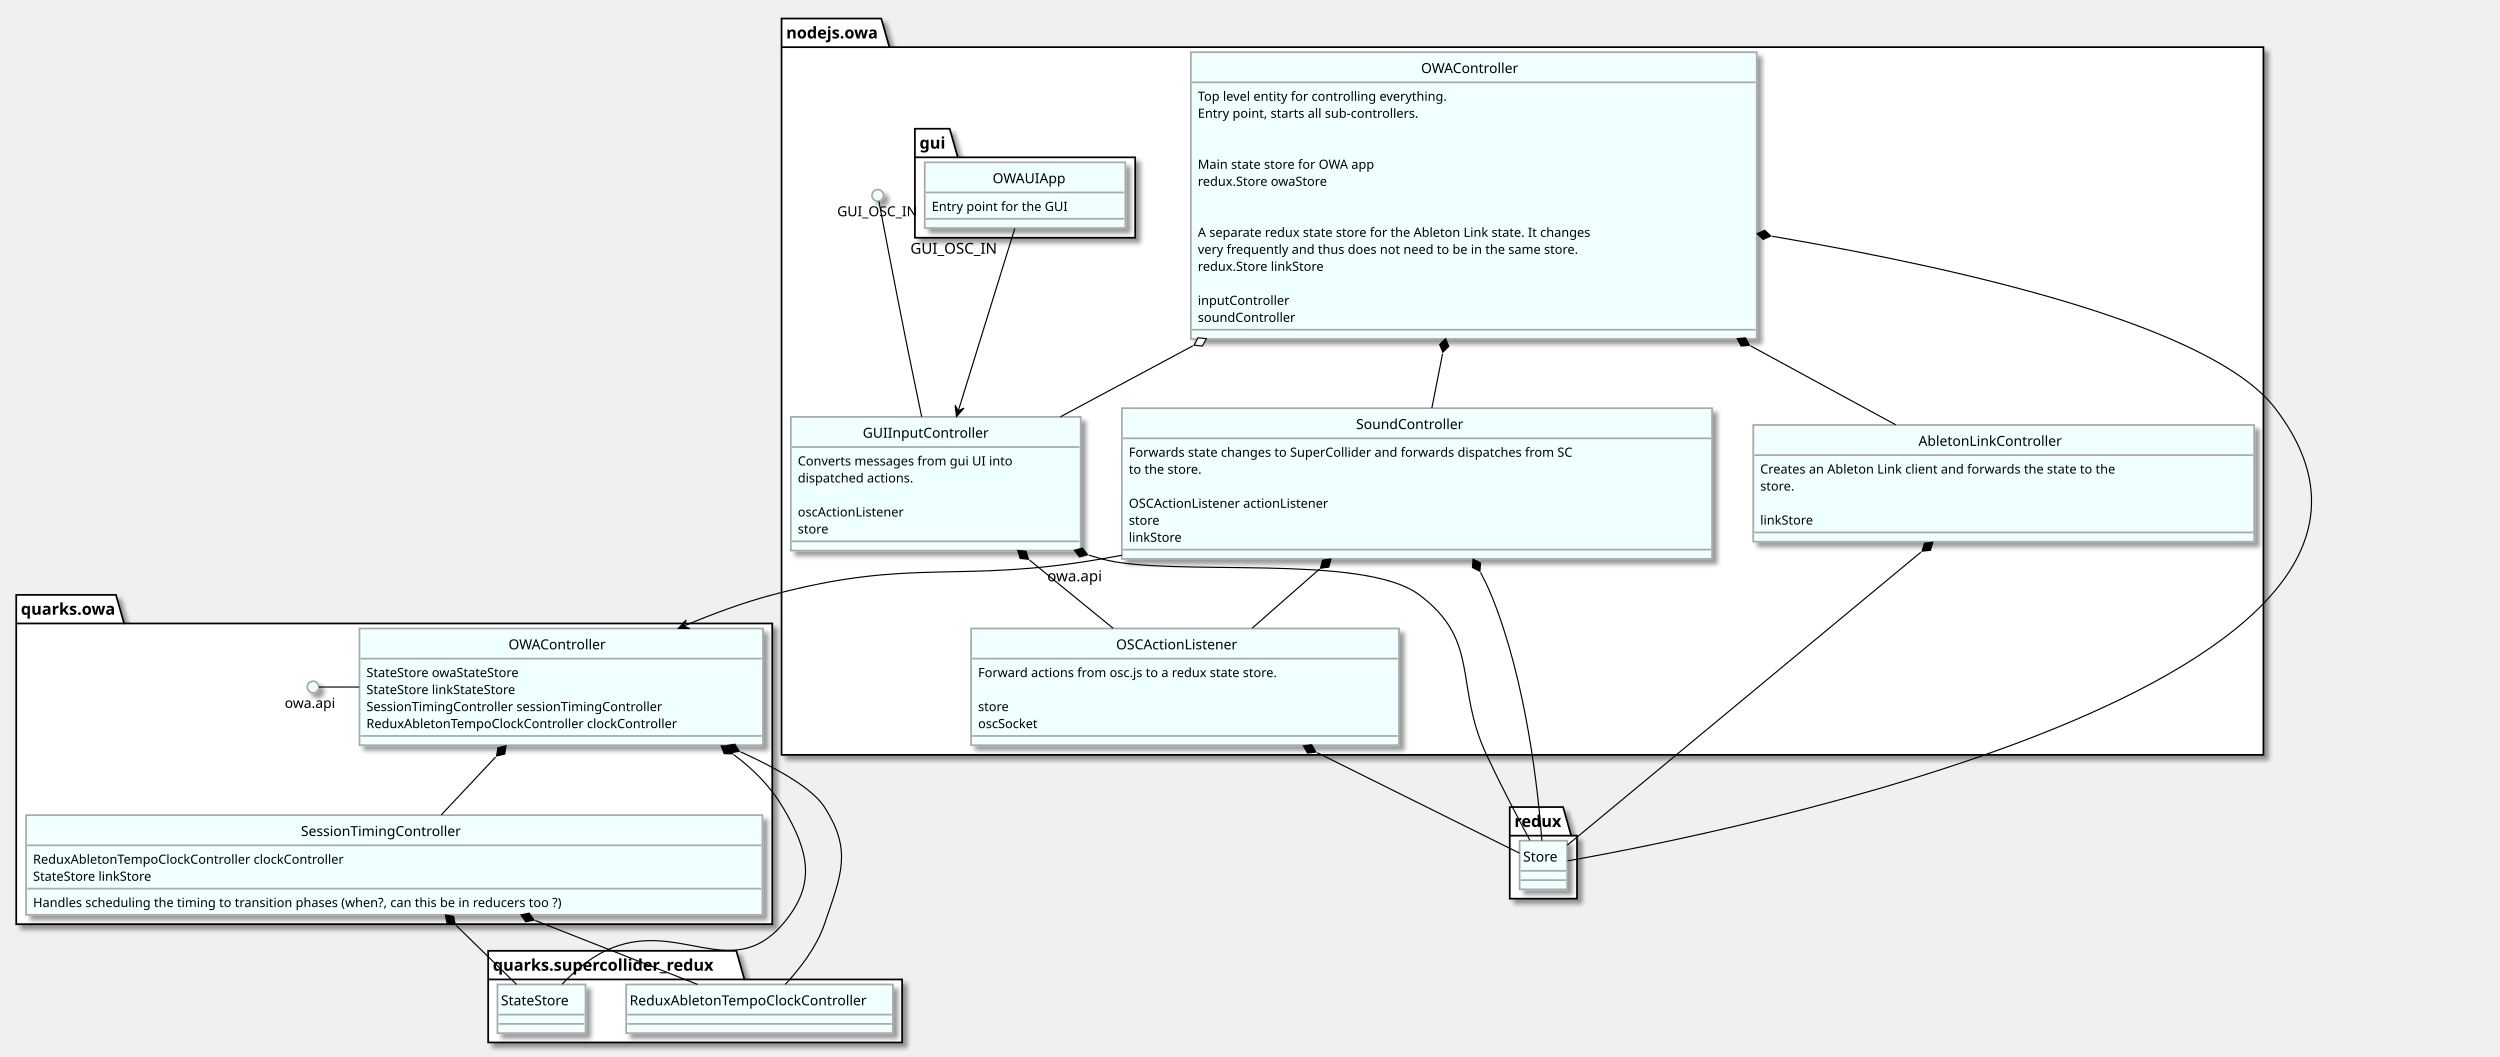
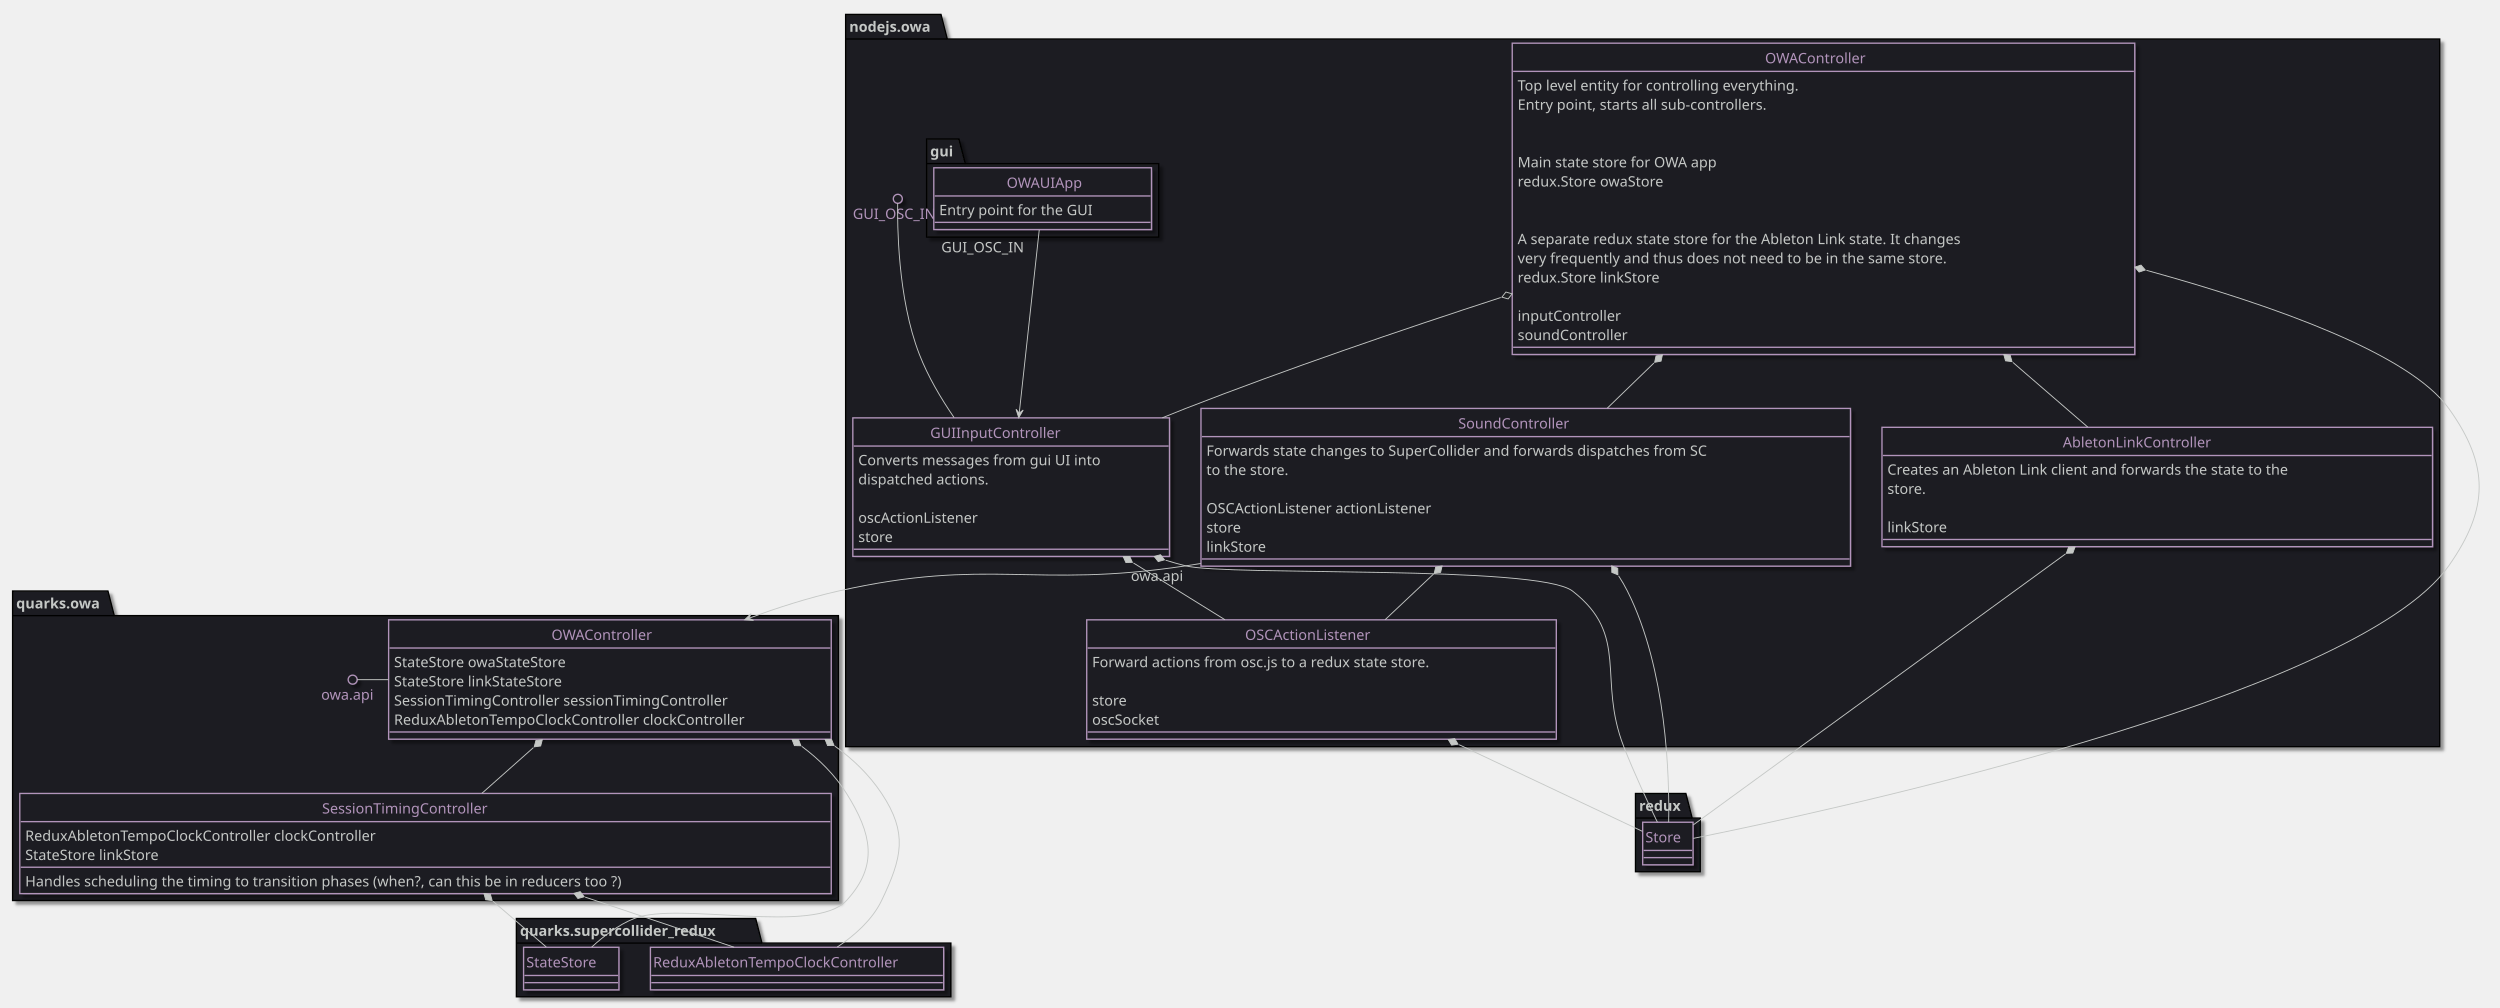
- <svg xmlns="http://www.w3.org/2000/svg" contentScriptType="application/ecmascript" contentStyleType="text/css" height="911px" preserveAspectRatio="none" style="width:2156px;height:911px;" version="1.1" viewBox="0 0 2156 911" width="2156px" zoomAndPan="magnify">
+ <svg xmlns="http://www.w3.org/2000/svg" contentScriptType="application/ecmascript" contentStyleType="text/css" height="1120px" preserveAspectRatio="none" style="width:2779px;height:1120px;background:#1D1F21;" version="1.1" viewBox="0 0 2779 1120" width="2779px" zoomAndPan="magnify">
  <defs>
-     <filter height="300%" id="f1xmfh0h7a6zip" width="300%" x="-1" y="-1">
+     <filter height="300%" id="flk34tvfxe6yy" width="300%" x="-1" y="-1">
      <feGaussianBlur result="blurOut" stdDeviation="2.0" />
      <feColorMatrix in="blurOut" result="blurOut2" type="matrix" values="0 0 0 0 0 0 0 0 0 0 0 0 0 0 0 0 0 0 .4 0" />
      <feOffset dx="4.0" dy="4.0" in="blurOut2" result="blurOut3" />
      <feBlend in="SourceGraphic" in2="blurOut3" mode="normal" />
    </filter>
  </defs>
  <g>
-     <polygon fill="#FFFFFF" filter="url(#f1xmfh0h7a6zip)" points="674,16,760,16,767,40.669,1952,40.669,1952,651,674,651,674,16" style="stroke: #000000; stroke-width: 1.5;" />
-     <line style="stroke: #000000; stroke-width: 1.5;" x1="674" x2="767" y1="40.669" y2="40.669" />
-     <text fill="#000000" font-family="Monaco" font-size="14" font-weight="bold" lengthAdjust="spacingAndGlyphs" textLength="80" x="678" y="33.169">nodejs.owa</text>
-     <polygon fill="#FFFFFF" filter="url(#f1xmfh0h7a6zip)" points="789,111,819,111,826,135.669,979,135.669,979,205,789,205,789,111" style="stroke: #000000; stroke-width: 1.5;" />
-     <line style="stroke: #000000; stroke-width: 1.5;" x1="789" x2="826" y1="135.669" y2="135.669" />
-     <text fill="#000000" font-family="Monaco" font-size="14" font-weight="bold" lengthAdjust="spacingAndGlyphs" textLength="24" x="793" y="128.169">gui</text>
-     <polygon fill="#FFFFFF" filter="url(#f1xmfh0h7a6zip)" points="1302,696,1348,696,1355,720.669,1360,720.669,1360,775,1302,775,1302,696" style="stroke: #000000; stroke-width: 1.5;" />
-     <line style="stroke: #000000; stroke-width: 1.5;" x1="1302" x2="1355" y1="720.669" y2="720.669" />
-     <text fill="#000000" font-family="Monaco" font-size="14" font-weight="bold" lengthAdjust="spacingAndGlyphs" textLength="40" x="1306" y="713.169">redux</text>
-     <polygon fill="#FFFFFF" filter="url(#f1xmfh0h7a6zip)" points="14,513,100,513,107,537.669,666,537.669,666,797,14,797,14,513" style="stroke: #000000; stroke-width: 1.5;" />
-     <line style="stroke: #000000; stroke-width: 1.5;" x1="14" x2="107" y1="537.669" y2="537.669" />
-     <text fill="#000000" font-family="Monaco" font-size="14" font-weight="bold" lengthAdjust="spacingAndGlyphs" textLength="80" x="18" y="530.169">quarks.owa</text>
-     <polygon fill="#FFFFFF" filter="url(#f1xmfh0h7a6zip)" points="421,820,635,820,642,844.669,778,844.669,778,899,421,899,421,820" style="stroke: #000000; stroke-width: 1.5;" />
-     <line style="stroke: #000000; stroke-width: 1.5;" x1="421" x2="642" y1="844.669" y2="844.669" />
-     <text fill="#000000" font-family="Monaco" font-size="14" font-weight="bold" lengthAdjust="spacingAndGlyphs" textLength="208" x="425" y="837.169">quarks.supercollider_redux</text>
-     <rect fill="#F0FFFF" filter="url(#f1xmfh0h7a6zip)" height="247.36" id="nodejs.owa.OWAController" style="stroke: #A9A9A9; stroke-width: 1.5;" width="488" x="1027" y="45" />
-     <text fill="#000000" font-family="Monaco" font-size="12" lengthAdjust="spacingAndGlyphs" textLength="91" x="1225.5" y="63.002">OWAController</text>
-     <line style="stroke: #A9A9A9; stroke-width: 1.5;" x1="1028" x2="1514" y1="71.002" y2="71.002" />
-     <text fill="#000000" font-family="Monaco" font-size="11" lengthAdjust="spacingAndGlyphs" textLength="308" x="1033" y="86.92">Top level entity for controlling everything.</text>
-     <text fill="#000000" font-family="Monaco" font-size="11" lengthAdjust="spacingAndGlyphs" textLength="280" x="1033" y="101.589">Entry point, starts all sub-controllers.</text>
-     <text fill="#000000" font-family="Monaco" font-size="11" lengthAdjust="spacingAndGlyphs" textLength="0" x="1040" y="116.257" />
-     <text fill="#000000" font-family="Monaco" font-size="11" lengthAdjust="spacingAndGlyphs" textLength="0" x="1040" y="130.926" />
-     <text fill="#000000" font-family="Monaco" font-size="11" lengthAdjust="spacingAndGlyphs" textLength="196" x="1033" y="145.594">Main state store for OWA app</text>
-     <text fill="#000000" font-family="Monaco" font-size="11" lengthAdjust="spacingAndGlyphs" textLength="140" x="1033" y="160.263">redux.Store owaStore</text>
-     <text fill="#000000" font-family="Monaco" font-size="11" lengthAdjust="spacingAndGlyphs" textLength="0" x="1040" y="174.931" />
-     <text fill="#000000" font-family="Monaco" font-size="11" lengthAdjust="spacingAndGlyphs" textLength="0" x="1040" y="189.6" />
-     <text fill="#000000" font-family="Monaco" font-size="11" lengthAdjust="spacingAndGlyphs" textLength="476" x="1033" y="204.268">A separate redux state store for the Ableton Link state.  It changes</text>
-     <text fill="#000000" font-family="Monaco" font-size="11" lengthAdjust="spacingAndGlyphs" textLength="441" x="1033" y="218.936">very frequently and thus does not need to be in the same store.</text>
-     <text fill="#000000" font-family="Monaco" font-size="11" lengthAdjust="spacingAndGlyphs" textLength="147" x="1033" y="233.605">redux.Store linkStore</text>
-     <text fill="#000000" font-family="Monaco" font-size="11" lengthAdjust="spacingAndGlyphs" textLength="0" x="1040" y="248.273" />
-     <text fill="#000000" font-family="Monaco" font-size="11" lengthAdjust="spacingAndGlyphs" textLength="105" x="1033" y="262.942">inputController</text>
-     <text fill="#000000" font-family="Monaco" font-size="11" lengthAdjust="spacingAndGlyphs" textLength="105" x="1033" y="277.61">soundController</text>
-     <line style="stroke: #A9A9A9; stroke-width: 1.5;" x1="1028" x2="1514" y1="284.36" y2="284.36" />
-     <rect fill="#F0FFFF" filter="url(#f1xmfh0h7a6zip)" height="115.344" id="nodejs.owa.GUIInputController" style="stroke: #A9A9A9; stroke-width: 1.5;" width="250" x="682" y="359.5" />
-     <text fill="#000000" font-family="Monaco" font-size="12" lengthAdjust="spacingAndGlyphs" textLength="126" x="744" y="377.502">GUIInputController</text>
-     <line style="stroke: #A9A9A9; stroke-width: 1.5;" x1="683" x2="931" y1="385.502" y2="385.502" />
-     <text fill="#000000" font-family="Monaco" font-size="11" lengthAdjust="spacingAndGlyphs" textLength="238" x="688" y="401.42">Converts messages from gui UI into</text>
-     <text fill="#000000" font-family="Monaco" font-size="11" lengthAdjust="spacingAndGlyphs" textLength="133" x="688" y="416.089">dispatched actions.</text>
-     <text fill="#000000" font-family="Monaco" font-size="11" lengthAdjust="spacingAndGlyphs" textLength="0" x="695" y="430.757" />
-     <text fill="#000000" font-family="Monaco" font-size="11" lengthAdjust="spacingAndGlyphs" textLength="119" x="688" y="445.426">oscActionListener</text>
-     <text fill="#000000" font-family="Monaco" font-size="11" lengthAdjust="spacingAndGlyphs" textLength="35" x="688" y="460.094">store</text>
-     <line style="stroke: #A9A9A9; stroke-width: 1.5;" x1="683" x2="931" y1="466.844" y2="466.844" />
-     <ellipse cx="757" cy="168.5" fill="#F0FFFF" filter="url(#f1xmfh0h7a6zip)" rx="5" ry="5" style="stroke: #A9A9A9; stroke-width: 1.5;" />
-     <text fill="#000000" font-family="Monaco" font-size="12" lengthAdjust="spacingAndGlyphs" textLength="70" x="722" y="186.502">GUI_OSC_IN</text>
-     <rect fill="#F0FFFF" filter="url(#f1xmfh0h7a6zip)" height="100.676" id="nodejs.owa.OSCActionListener" style="stroke: #A9A9A9; stroke-width: 1.5;" width="369" x="837.5" y="542" />
-     <text fill="#000000" font-family="Monaco" font-size="12" lengthAdjust="spacingAndGlyphs" textLength="119" x="962.5" y="560.002">OSCActionListener</text>
-     <line style="stroke: #A9A9A9; stroke-width: 1.5;" x1="838.5" x2="1205.5" y1="568.002" y2="568.002" />
-     <text fill="#000000" font-family="Monaco" font-size="11" lengthAdjust="spacingAndGlyphs" textLength="357" x="843.5" y="583.92">Forward actions from osc.js to a redux state store.</text>
-     <text fill="#000000" font-family="Monaco" font-size="11" lengthAdjust="spacingAndGlyphs" textLength="0" x="850.5" y="598.589" />
-     <text fill="#000000" font-family="Monaco" font-size="11" lengthAdjust="spacingAndGlyphs" textLength="35" x="843.5" y="613.257">store</text>
-     <text fill="#000000" font-family="Monaco" font-size="11" lengthAdjust="spacingAndGlyphs" textLength="63" x="843.5" y="627.926">oscSocket</text>
-     <line style="stroke: #A9A9A9; stroke-width: 1.5;" x1="838.5" x2="1205.5" y1="634.676" y2="634.676" />
-     <rect fill="#F0FFFF" filter="url(#f1xmfh0h7a6zip)" height="100.676" id="nodejs.owa.AbletonLinkController" style="stroke: #A9A9A9; stroke-width: 1.5;" width="432" x="1512" y="366.5" />
-     <text fill="#000000" font-family="Monaco" font-size="12" lengthAdjust="spacingAndGlyphs" textLength="147" x="1654.5" y="384.502">AbletonLinkController</text>
-     <line style="stroke: #A9A9A9; stroke-width: 1.5;" x1="1513" x2="1943" y1="392.502" y2="392.502" />
-     <text fill="#000000" font-family="Monaco" font-size="11" lengthAdjust="spacingAndGlyphs" textLength="420" x="1518" y="408.42">Creates an Ableton Link client and forwards the state to the</text>
-     <text fill="#000000" font-family="Monaco" font-size="11" lengthAdjust="spacingAndGlyphs" textLength="42" x="1518" y="423.089">store.</text>
-     <text fill="#000000" font-family="Monaco" font-size="11" lengthAdjust="spacingAndGlyphs" textLength="0" x="1525" y="437.757" />
-     <text fill="#000000" font-family="Monaco" font-size="11" lengthAdjust="spacingAndGlyphs" textLength="63" x="1518" y="452.426">linkStore</text>
-     <line style="stroke: #A9A9A9; stroke-width: 1.5;" x1="1513" x2="1943" y1="459.176" y2="459.176" />
-     <rect fill="#F0FFFF" filter="url(#f1xmfh0h7a6zip)" height="130.013" id="nodejs.owa.SoundController" style="stroke: #A9A9A9; stroke-width: 1.5;" width="509" x="967.5" y="352" />
-     <text fill="#000000" font-family="Monaco" font-size="12" lengthAdjust="spacingAndGlyphs" textLength="105" x="1169.5" y="370.002">SoundController</text>
-     <line style="stroke: #A9A9A9; stroke-width: 1.5;" x1="968.5" x2="1475.5" y1="378.002" y2="378.002" />
-     <text fill="#000000" font-family="Monaco" font-size="11" lengthAdjust="spacingAndGlyphs" textLength="497" x="973.5" y="393.92">Forwards state changes to SuperCollider and forwards dispatches from SC</text>
-     <text fill="#000000" font-family="Monaco" font-size="11" lengthAdjust="spacingAndGlyphs" textLength="91" x="973.5" y="408.589">to the store.</text>
-     <text fill="#000000" font-family="Monaco" font-size="11" lengthAdjust="spacingAndGlyphs" textLength="0" x="980.5" y="423.257" />
-     <text fill="#000000" font-family="Monaco" font-size="11" lengthAdjust="spacingAndGlyphs" textLength="224" x="973.5" y="437.926">OSCActionListener actionListener</text>
-     <text fill="#000000" font-family="Monaco" font-size="11" lengthAdjust="spacingAndGlyphs" textLength="35" x="973.5" y="452.594">store</text>
-     <text fill="#000000" font-family="Monaco" font-size="11" lengthAdjust="spacingAndGlyphs" textLength="63" x="973.5" y="467.263">linkStore</text>
-     <line style="stroke: #A9A9A9; stroke-width: 1.5;" x1="968.5" x2="1475.5" y1="474.013" y2="474.013" />
-     <rect fill="#F0FFFF" filter="url(#f1xmfh0h7a6zip)" height="56.67" id="nodejs.owa.gui.OWAUIApp" style="stroke: #A9A9A9; stroke-width: 1.5;" width="173" x="797.5" y="140" />
-     <text fill="#000000" font-family="Monaco" font-size="12" lengthAdjust="spacingAndGlyphs" textLength="56" x="856" y="158.002">OWAUIApp</text>
-     <line style="stroke: #A9A9A9; stroke-width: 1.5;" x1="798.5" x2="969.5" y1="166.002" y2="166.002" />
-     <text fill="#000000" font-family="Monaco" font-size="11" lengthAdjust="spacingAndGlyphs" textLength="161" x="803.5" y="181.92">Entry point for the GUI</text>
-     <line style="stroke: #A9A9A9; stroke-width: 1.5;" x1="798.5" x2="969.5" y1="188.67" y2="188.67" />
-     <rect fill="#F0FFFF" filter="url(#f1xmfh0h7a6zip)" height="42.002" id="redux.Store" style="stroke: #A9A9A9; stroke-width: 1.5;" width="41" x="1310.5" y="725" />
-     <text fill="#000000" font-family="Monaco" font-size="12" lengthAdjust="spacingAndGlyphs" textLength="35" x="1313.5" y="743.002">Store</text>
-     <line style="stroke: #A9A9A9; stroke-width: 1.5;" x1="1311.5" x2="1350.5" y1="751.002" y2="751.002" />
-     <line style="stroke: #A9A9A9; stroke-width: 1.5;" x1="1311.5" x2="1350.5" y1="759.002" y2="759.002" />
-     <rect fill="#F0FFFF" filter="url(#f1xmfh0h7a6zip)" height="100.676" id="quarks.owa.OWAController" style="stroke: #A9A9A9; stroke-width: 1.5;" width="348" x="310" y="542" />
-     <text fill="#000000" font-family="Monaco" font-size="12" lengthAdjust="spacingAndGlyphs" textLength="91" x="438.5" y="560.002">OWAController</text>
-     <line style="stroke: #A9A9A9; stroke-width: 1.5;" x1="311" x2="657" y1="568.002" y2="568.002" />
-     <text fill="#000000" font-family="Monaco" font-size="11" lengthAdjust="spacingAndGlyphs" textLength="168" x="316" y="583.92">StateStore owaStateStore</text>
-     <text fill="#000000" font-family="Monaco" font-size="11" lengthAdjust="spacingAndGlyphs" textLength="175" x="316" y="598.589">StateStore linkStateStore</text>
-     <text fill="#000000" font-family="Monaco" font-size="11" lengthAdjust="spacingAndGlyphs" textLength="329" x="316" y="613.257">SessionTimingController sessionTimingController</text>
-     <text fill="#000000" font-family="Monaco" font-size="11" lengthAdjust="spacingAndGlyphs" textLength="336" x="316" y="627.926">ReduxAbletonTempoClockController clockController</text>
-     <line style="stroke: #A9A9A9; stroke-width: 1.5;" x1="311" x2="657" y1="634.676" y2="634.676" />
-     <ellipse cx="270" cy="592.5" fill="#F0FFFF" filter="url(#f1xmfh0h7a6zip)" rx="5" ry="5" style="stroke: #A9A9A9; stroke-width: 1.5;" />
-     <text fill="#000000" font-family="Monaco" font-size="12" lengthAdjust="spacingAndGlyphs" textLength="49" x="245.5" y="610.502">owa.api</text>
-     <rect fill="#F0FFFF" filter="url(#f1xmfh0h7a6zip)" height="86.007" id="quarks.owa.SessionTimingController" style="stroke: #A9A9A9; stroke-width: 1.5;" width="635" x="22.5" y="703" />
-     <text fill="#000000" font-family="Monaco" font-size="12" lengthAdjust="spacingAndGlyphs" textLength="161" x="259.5" y="721.002">SessionTimingController</text>
-     <line style="stroke: #A9A9A9; stroke-width: 1.5;" x1="23.5" x2="656.5" y1="729.002" y2="729.002" />
-     <text fill="#000000" font-family="Monaco" font-size="11" lengthAdjust="spacingAndGlyphs" textLength="336" x="28.5" y="744.92">ReduxAbletonTempoClockController clockController</text>
-     <text fill="#000000" font-family="Monaco" font-size="11" lengthAdjust="spacingAndGlyphs" textLength="140" x="28.5" y="759.589">StateStore linkStore</text>
-     <line style="stroke: #A9A9A9; stroke-width: 1.5;" x1="23.5" x2="656.5" y1="766.339" y2="766.339" />
-     <text fill="#000000" font-family="Monaco" font-size="11" lengthAdjust="spacingAndGlyphs" textLength="623" x="28.5" y="782.257">Handles scheduling the timing to transition phases (when?, can this be in reducers too ?)</text>
-     <rect fill="#F0FFFF" filter="url(#f1xmfh0h7a6zip)" height="42.002" id="quarks.supercollider_redux.StateStore" style="stroke: #A9A9A9; stroke-width: 1.5;" width="76" x="429" y="849" />
-     <text fill="#000000" font-family="Monaco" font-size="12" lengthAdjust="spacingAndGlyphs" textLength="70" x="432" y="867.002">StateStore</text>
-     <line style="stroke: #A9A9A9; stroke-width: 1.5;" x1="430" x2="504" y1="875.002" y2="875.002" />
-     <line style="stroke: #A9A9A9; stroke-width: 1.5;" x1="430" x2="504" y1="883.002" y2="883.002" />
-     <rect fill="#F0FFFF" filter="url(#f1xmfh0h7a6zip)" height="42.002" id="quarks.supercollider_redux.ReduxAbletonTempoClockController" style="stroke: #A9A9A9; stroke-width: 1.5;" width="230" x="540" y="849" />
-     <text fill="#000000" font-family="Monaco" font-size="12" lengthAdjust="spacingAndGlyphs" textLength="224" x="543" y="867.002">ReduxAbletonTempoClockController</text>
-     <line style="stroke: #A9A9A9; stroke-width: 1.5;" x1="541" x2="769" y1="875.002" y2="875.002" />
-     <line style="stroke: #A9A9A9; stroke-width: 1.5;" x1="541" x2="769" y1="883.002" y2="883.002" />
-     <path d="M1528.271,203.732 C1701.696,233.361 1908.293,282.169 1962,352 C2144.471,589.252 1479.453,719.839 1351.825,742.45 " fill="none" id="nodejs.owa.OWAController-redux.Store" style="stroke: #000000; stroke-width: 1.0;" />
-     <polygon fill="#000000" points="1515.317,201.543,1520.567,206.487,1527.149,203.542,1521.899,198.599,1515.317,201.543" style="stroke: #000000; stroke-width: 1.0;" />
-     <path d="M1028.758,298.235 C988.65,319.716 948.951,340.977 914.468,359.445 " fill="none" id="nodejs.owa.OWAController-nodejs.owa.GUIInputController" style="stroke: #000000; stroke-width: 1.0;" />
-     <polygon fill="#FFFFFF" points="1040.359,292.022,1033.182,291.329,1029.781,297.687,1036.959,298.381,1040.359,292.022" style="stroke: #000000; stroke-width: 1.0;" />
-     <path d="M757.982,173.681 C761.204,190.663 771.782,246.176 781,292 C785.437,314.057 790.443,338.273 794.869,359.469 " fill="none" id="nodejs.owa.GUIInputControllerlol9-nodejs.owa.GUIInputController" style="stroke: #000000; stroke-width: 1.0;" />
-     <path d="M887.801,482.956 C911.681,502.449 937.438,523.473 959.939,541.841 " fill="none" id="nodejs.owa.GUIInputController-nodejs.owa.OSCActionListener" style="stroke: #000000; stroke-width: 1.0;" />
-     <polygon fill="#000000" points="877.697,474.708,879.816,481.601,886.993,482.296,884.874,475.404,877.697,474.708" style="stroke: #000000; stroke-width: 1.0;" />
-     <path d="M939.035,478.755 C942.706,479.91 946.365,480.995 950,482 C1009.063,498.324 1174.952,476.268 1224,513 C1277.253,552.88 1253.841,590.723 1282,651 C1294.018,676.725 1309.173,705.634 1319.423,724.732 " fill="none" id="nodejs.owa.GUIInputController-redux.Store" style="stroke: #000000; stroke-width: 1.0;" />
-     <polygon fill="#000000" points="926.531,474.577,930.954,480.272,937.912,478.38,933.489,472.684,926.531,474.577" style="stroke: #000000; stroke-width: 1.0;" />
-     <path d="M1135.949,649.106 C1200.456,681.151 1275.112,718.237 1310.44,735.787 " fill="none" id="nodejs.owa.OSCActionListener-redux.Store" style="stroke: #000000; stroke-width: 1.0;" />
-     <polygon fill="#000000" points="1124.034,643.187,1127.628,649.439,1134.782,648.526,1131.188,642.274,1124.034,643.187" style="stroke: #000000; stroke-width: 1.0;" />
-     <path d="M1509.782,298.341 C1554.255,322.524 1598.207,346.423 1634.882,366.366 " fill="none" id="nodejs.owa.OWAController-nodejs.owa.AbletonLinkController" style="stroke: #000000; stroke-width: 1.0;" />
-     <polygon fill="#000000" points="1498.161,292.022,1501.521,298.402,1508.703,297.755,1505.343,291.374,1498.161,292.022" style="stroke: #000000; stroke-width: 1.0;" />
-     <path d="M1656.697,476.09 C1564.045,552.872 1407.517,682.59 1351.61,728.92 " fill="none" id="nodejs.owa.AbletonLinkController-redux.Store" style="stroke: #000000; stroke-width: 1.0;" />
-     <polygon fill="#000000" points="1666.839,467.685,1659.667,468.434,1657.599,475.342,1664.771,474.594,1666.839,467.685" style="stroke: #000000; stroke-width: 1.0;" />
-     <path d="M1244.063,305.108 C1240.855,321.376 1237.704,337.358 1234.832,351.925 " fill="none" id="nodejs.owa.OWAController-nodejs.owa.SoundController" style="stroke: #000000; stroke-width: 1.0;" />
-     <polygon fill="#000000" points="1246.644,292.022,1241.558,297.135,1244.322,303.795,1249.407,298.683,1246.644,292.022" style="stroke: #000000; stroke-width: 1.0;" />
-     <path d="M1137.973,490.734 C1118.39,507.917 1097.969,525.837 1079.818,541.765 " fill="none" id="nodejs.owa.SoundController-nodejs.owa.OSCActionListener" style="stroke: #000000; stroke-width: 1.0;" />
-     <polygon fill="#000000" points="1147.812,482.1,1140.664,483.051,1138.792,490.015,1145.94,489.064,1147.812,482.1" style="stroke: #000000; stroke-width: 1.0;" />
-     <path d="M1276.788,493.606 C1280.208,500.007 1283.339,506.514 1286,513 C1316.42,587.133 1326.592,683.116 1329.724,724.955 " fill="none" id="nodejs.owa.SoundController-redux.Store" style="stroke: #000000; stroke-width: 1.0;" />
-     <polygon fill="#000000" points="1270.355,482.227,1269.825,489.418,1276.26,492.673,1276.79,485.481,1270.355,482.227" style="stroke: #000000; stroke-width: 1.0;" />
-     <path d="M967.382,478.873 C961.541,479.96 955.741,481.005 950,482 C824.894,503.688 788.695,480.324 666,513 C640.698,519.738 614.393,529.474 589.906,539.837 " fill="none" id="nodejs.owa.SoundController-quarks.owa.OWAController" style="stroke: #000000; stroke-width: 1.0;" />
-     <polygon fill="#000000" points="585.034,541.917,594.881,542.061,589.632,539.953,591.74,534.704,585.034,541.917" style="stroke: #000000; stroke-width: 1.0;" />
-     <text fill="#000000" font-family="Monaco" font-size="13" lengthAdjust="spacingAndGlyphs" textLength="56" x="903.139" y="501.339">owa.api</text>
-     <path d="M875.167,197.006 C863.342,235.168 842.043,303.906 826.39,354.422 " fill="none" id="nodejs.owa.gui.OWAUIApp-nodejs.owa.GUIInputController" style="stroke: #000000; stroke-width: 1.0;" />
-     <polygon fill="#000000" points="824.894,359.252,831.378,351.839,826.374,354.476,823.737,349.471,824.894,359.252" style="stroke: #000000; stroke-width: 1.0;" />
-     <text fill="#000000" font-family="Monaco" font-size="13" lengthAdjust="spacingAndGlyphs" textLength="80" x="785.095" y="218.793">GUI_OSC_IN</text>
-     <path d="M632.647,650.712 C649.48,663.197 664.373,678.155 675,696 C697.967,734.568 704.287,762.981 675,797 C630.136,849.112 584.111,790.492 522,820 C507.78,826.756 494.622,838.428 484.744,848.797 " fill="none" id="quarks.owa.OWAController-quarks.supercollider_redux.StateStore" style="stroke: #000000; stroke-width: 1.0;" />
-     <polygon fill="#000000" points="621.936,643.253,624.574,649.964,631.784,650.111,629.146,643.399,621.936,643.253" style="stroke: #000000; stroke-width: 1.0;" />
-     <path d="M638.709,648.391 C672.387,663.739 700.993,680.439 711,696 C735.28,733.755 725.426,754.492 711,797 C704.275,816.815 689.769,835.466 677.206,848.956 " fill="none" id="quarks.owa.OWAController-quarks.supercollider_redux.ReduxAbletonTempoClockController" style="stroke: #000000; stroke-width: 1.0;" />
-     <polygon fill="#000000" points="626.607,643.023,630.47,649.112,637.576,647.889,633.713,641.8,626.607,643.023" style="stroke: #000000; stroke-width: 1.0;" />
-     <path d="M275.016,592.5 C286.58,592.5 298.145,592.5 309.71,592.5 " fill="none" id="quarks.owa.OWAControllerlol34-quarks.owa.OWAController" style="stroke: #000000; stroke-width: 1.0;" />
-     <path d="M427.374,652.862 C411.719,669.55 395.047,687.322 380.508,702.82 " fill="none" id="quarks.owa.OWAController-quarks.owa.SessionTimingController" style="stroke: #000000; stroke-width: 1.0;" />
-     <polygon fill="#000000" points="436.45,643.187,429.428,644.826,428.24,651.939,435.262,650.3,436.45,643.187" style="stroke: #000000; stroke-width: 1.0;" />
-     <path d="M461.493,793.826 C509.954,812.903 563.221,833.871 601.578,848.971 " fill="none" id="quarks.owa.SessionTimingController-quarks.supercollider_redux.ReduxAbletonTempoClockController" style="stroke: #000000; stroke-width: 1.0;" />
-     <polygon fill="#000000" points="449.288,789.021,453.406,794.941,460.454,793.417,456.336,787.497,449.288,789.021" style="stroke: #000000; stroke-width: 1.0;" />
-     <path d="M393.484,798.22 C411.762,816.067 431.177,835.023 445.462,848.971 " fill="none" id="quarks.owa.SessionTimingController-quarks.supercollider_redux.StateStore" style="stroke: #000000; stroke-width: 1.0;" />
-     <polygon fill="#000000" points="384.062,789.021,385.561,796.075,392.648,797.404,391.149,790.351,384.062,789.021" style="stroke: #000000; stroke-width: 1.0;" />
+     <polygon fill="#1D1F21" filter="url(#flk34tvfxe6yy)" points="940,16,1046,16,1053,43.336,2712,43.336,2712,830,940,830,940,16" style="stroke: #000000; stroke-width: 1.5;" />
+     <line style="stroke: #000000; stroke-width: 1.5;" x1="940" x2="1053" y1="43.336" y2="43.336" />
+     <text fill="#C5C8C6" font-family="Monaco" font-size="16" font-weight="bold" lengthAdjust="spacingAndGlyphs" textLength="100" x="944" y="35.336">nodejs.owa</text>
+     <polygon fill="#1D1F21" filter="url(#flk34tvfxe6yy)" points="1030,154.5,1066,154.5,1073,181.836,1288,181.836,1288,263.5,1030,263.5,1030,154.5" style="stroke: #000000; stroke-width: 1.5;" />
+     <line style="stroke: #000000; stroke-width: 1.5;" x1="1030" x2="1073" y1="181.836" y2="181.836" />
+     <text fill="#C5C8C6" font-family="Monaco" font-size="16" font-weight="bold" lengthAdjust="spacingAndGlyphs" textLength="30" x="1034" y="173.836">gui</text>
+     <polygon fill="#1D1F21" filter="url(#flk34tvfxe6yy)" points="1818,882,1874,882,1881,909.336,1890,909.336,1890,969,1818,969,1818,882" style="stroke: #000000; stroke-width: 1.5;" />
+     <line style="stroke: #000000; stroke-width: 1.5;" x1="1818" x2="1881" y1="909.336" y2="909.336" />
+     <text fill="#C5C8C6" font-family="Monaco" font-size="16" font-weight="bold" lengthAdjust="spacingAndGlyphs" textLength="50" x="1822" y="901.336">redux</text>
+     <polygon fill="#1D1F21" filter="url(#flk34tvfxe6yy)" points="14,657,120,657,127,684.336,932,684.336,932,1001,14,1001,14,657" style="stroke: #000000; stroke-width: 1.5;" />
+     <line style="stroke: #000000; stroke-width: 1.5;" x1="14" x2="127" y1="684.336" y2="684.336" />
+     <text fill="#C5C8C6" font-family="Monaco" font-size="16" font-weight="bold" lengthAdjust="spacingAndGlyphs" textLength="100" x="18" y="676.336">quarks.owa</text>
+     <polygon fill="#1D1F21" filter="url(#flk34tvfxe6yy)" points="574,1021,840,1021,847,1048.336,1057,1048.336,1057,1108,574,1108,574,1021" style="stroke: #000000; stroke-width: 1.5;" />
+     <line style="stroke: #000000; stroke-width: 1.5;" x1="574" x2="847" y1="1048.336" y2="1048.336" />
+     <text fill="#C5C8C6" font-family="Monaco" font-size="16" font-weight="bold" lengthAdjust="spacingAndGlyphs" textLength="260" x="578" y="1040.336">quarks.supercollider_redux</text>
+     <rect fill="#1D1F21" filter="url(#flk34tvfxe6yy)" height="346.039" id="nodejs.owa.OWAController" style="stroke: #B294BB; stroke-width: 1.5;" width="692" x="1681" y="48" />
+     <text fill="#B294BB" font-family="Monaco" font-size="16" lengthAdjust="spacingAndGlyphs" textLength="130" x="1962" y="70.336">OWAController</text>
+     <line style="stroke: #B294BB; stroke-width: 1.5;" x1="1682" x2="2372" y1="79.336" y2="79.336" />
+     <text fill="#C5C8C6" font-family="Monaco" font-size="16" lengthAdjust="spacingAndGlyphs" textLength="440" x="1687" y="100.672">Top level entity for controlling everything.</text>
+     <text fill="#C5C8C6" font-family="Monaco" font-size="16" lengthAdjust="spacingAndGlyphs" textLength="400" x="1687" y="122.008">Entry point, starts all sub-controllers.</text>
+     <text fill="#C5C8C6" font-family="Monaco" font-size="16" lengthAdjust="spacingAndGlyphs" textLength="0" x="1697" y="143.344" />
+     <text fill="#C5C8C6" font-family="Monaco" font-size="16" lengthAdjust="spacingAndGlyphs" textLength="0" x="1697" y="164.68" />
+     <text fill="#C5C8C6" font-family="Monaco" font-size="16" lengthAdjust="spacingAndGlyphs" textLength="280" x="1687" y="186.016">Main state store for OWA app</text>
+     <text fill="#C5C8C6" font-family="Monaco" font-size="16" lengthAdjust="spacingAndGlyphs" textLength="200" x="1687" y="207.352">redux.Store owaStore</text>
+     <text fill="#C5C8C6" font-family="Monaco" font-size="16" lengthAdjust="spacingAndGlyphs" textLength="0" x="1697" y="228.688" />
+     <text fill="#C5C8C6" font-family="Monaco" font-size="16" lengthAdjust="spacingAndGlyphs" textLength="0" x="1697" y="250.023" />
+     <text fill="#C5C8C6" font-family="Monaco" font-size="16" lengthAdjust="spacingAndGlyphs" textLength="680" x="1687" y="271.359">A separate redux state store for the Ableton Link state.  It changes</text>
+     <text fill="#C5C8C6" font-family="Monaco" font-size="16" lengthAdjust="spacingAndGlyphs" textLength="630" x="1687" y="292.695">very frequently and thus does not need to be in the same store.</text>
+     <text fill="#C5C8C6" font-family="Monaco" font-size="16" lengthAdjust="spacingAndGlyphs" textLength="210" x="1687" y="314.031">redux.Store linkStore</text>
+     <text fill="#C5C8C6" font-family="Monaco" font-size="16" lengthAdjust="spacingAndGlyphs" textLength="0" x="1697" y="335.367" />
+     <text fill="#C5C8C6" font-family="Monaco" font-size="16" lengthAdjust="spacingAndGlyphs" textLength="150" x="1687" y="356.703">inputController</text>
+     <text fill="#C5C8C6" font-family="Monaco" font-size="16" lengthAdjust="spacingAndGlyphs" textLength="150" x="1687" y="378.039">soundController</text>
+     <line style="stroke: #B294BB; stroke-width: 1.5;" x1="1682" x2="2372" y1="386.039" y2="386.039" />
+     <rect fill="#1D1F21" filter="url(#flk34tvfxe6yy)" height="154.016" id="nodejs.owa.GUIInputController" style="stroke: #B294BB; stroke-width: 1.5;" width="352" x="948" y="464.5" />
+     <text fill="#B294BB" font-family="Monaco" font-size="16" lengthAdjust="spacingAndGlyphs" textLength="180" x="1034" y="486.836">GUIInputController</text>
+     <line style="stroke: #B294BB; stroke-width: 1.5;" x1="949" x2="1299" y1="495.836" y2="495.836" />
+     <text fill="#C5C8C6" font-family="Monaco" font-size="16" lengthAdjust="spacingAndGlyphs" textLength="340" x="954" y="517.172">Converts messages from gui UI into</text>
+     <text fill="#C5C8C6" font-family="Monaco" font-size="16" lengthAdjust="spacingAndGlyphs" textLength="190" x="954" y="538.508">dispatched actions.</text>
+     <text fill="#C5C8C6" font-family="Monaco" font-size="16" lengthAdjust="spacingAndGlyphs" textLength="0" x="964" y="559.844" />
+     <text fill="#C5C8C6" font-family="Monaco" font-size="16" lengthAdjust="spacingAndGlyphs" textLength="170" x="954" y="581.18">oscActionListener</text>
+     <text fill="#C5C8C6" font-family="Monaco" font-size="16" lengthAdjust="spacingAndGlyphs" textLength="50" x="954" y="602.516">store</text>
+     <line style="stroke: #B294BB; stroke-width: 1.5;" x1="949" x2="1299" y1="610.516" y2="610.516" />
+     <ellipse cx="998" cy="221" fill="#1D1F21" filter="url(#flk34tvfxe6yy)" rx="5" ry="5" style="stroke: #B294BB; stroke-width: 1.5;" />
+     <text fill="#B294BB" font-family="Monaco" font-size="16" lengthAdjust="spacingAndGlyphs" textLength="100" x="948" y="243.336">GUI_OSC_IN</text>
+     <rect fill="#1D1F21" filter="url(#flk34tvfxe6yy)" height="132.68" id="nodejs.owa.OSCActionListener" style="stroke: #B294BB; stroke-width: 1.5;" width="522" x="1208" y="689" />
+     <text fill="#B294BB" font-family="Monaco" font-size="16" lengthAdjust="spacingAndGlyphs" textLength="170" x="1384" y="711.336">OSCActionListener</text>
+     <line style="stroke: #B294BB; stroke-width: 1.5;" x1="1209" x2="1729" y1="720.336" y2="720.336" />
+     <text fill="#C5C8C6" font-family="Monaco" font-size="16" lengthAdjust="spacingAndGlyphs" textLength="510" x="1214" y="741.672">Forward actions from osc.js to a redux state store.</text>
+     <text fill="#C5C8C6" font-family="Monaco" font-size="16" lengthAdjust="spacingAndGlyphs" textLength="0" x="1224" y="763.008" />
+     <text fill="#C5C8C6" font-family="Monaco" font-size="16" lengthAdjust="spacingAndGlyphs" textLength="50" x="1214" y="784.344">store</text>
+     <text fill="#C5C8C6" font-family="Monaco" font-size="16" lengthAdjust="spacingAndGlyphs" textLength="90" x="1214" y="805.68">oscSocket</text>
+     <line style="stroke: #B294BB; stroke-width: 1.5;" x1="1209" x2="1729" y1="813.68" y2="813.68" />
+     <rect fill="#1D1F21" filter="url(#flk34tvfxe6yy)" height="132.68" id="nodejs.owa.AbletonLinkController" style="stroke: #B294BB; stroke-width: 1.5;" width="612" x="2092" y="475" />
+     <text fill="#B294BB" font-family="Monaco" font-size="16" lengthAdjust="spacingAndGlyphs" textLength="210" x="2293" y="497.336">AbletonLinkController</text>
+     <line style="stroke: #B294BB; stroke-width: 1.5;" x1="2093" x2="2703" y1="506.336" y2="506.336" />
+     <text fill="#C5C8C6" font-family="Monaco" font-size="16" lengthAdjust="spacingAndGlyphs" textLength="600" x="2098" y="527.672">Creates an Ableton Link client and forwards the state to the</text>
+     <text fill="#C5C8C6" font-family="Monaco" font-size="16" lengthAdjust="spacingAndGlyphs" textLength="60" x="2098" y="549.008">store.</text>
+     <text fill="#C5C8C6" font-family="Monaco" font-size="16" lengthAdjust="spacingAndGlyphs" textLength="0" x="2108" y="570.344" />
+     <text fill="#C5C8C6" font-family="Monaco" font-size="16" lengthAdjust="spacingAndGlyphs" textLength="90" x="2098" y="591.68">linkStore</text>
+     <line style="stroke: #B294BB; stroke-width: 1.5;" x1="2093" x2="2703" y1="599.68" y2="599.68" />
+     <rect fill="#1D1F21" filter="url(#flk34tvfxe6yy)" height="175.352" id="nodejs.owa.SoundController" style="stroke: #B294BB; stroke-width: 1.5;" width="722" x="1335" y="454" />
+     <text fill="#B294BB" font-family="Monaco" font-size="16" lengthAdjust="spacingAndGlyphs" textLength="150" x="1621" y="476.336">SoundController</text>
+     <line style="stroke: #B294BB; stroke-width: 1.5;" x1="1336" x2="2056" y1="485.336" y2="485.336" />
+     <text fill="#C5C8C6" font-family="Monaco" font-size="16" lengthAdjust="spacingAndGlyphs" textLength="710" x="1341" y="506.672">Forwards state changes to SuperCollider and forwards dispatches from SC</text>
+     <text fill="#C5C8C6" font-family="Monaco" font-size="16" lengthAdjust="spacingAndGlyphs" textLength="130" x="1341" y="528.008">to the store.</text>
+     <text fill="#C5C8C6" font-family="Monaco" font-size="16" lengthAdjust="spacingAndGlyphs" textLength="0" x="1351" y="549.344" />
+     <text fill="#C5C8C6" font-family="Monaco" font-size="16" lengthAdjust="spacingAndGlyphs" textLength="320" x="1341" y="570.68">OSCActionListener actionListener</text>
+     <text fill="#C5C8C6" font-family="Monaco" font-size="16" lengthAdjust="spacingAndGlyphs" textLength="50" x="1341" y="592.016">store</text>
+     <text fill="#C5C8C6" font-family="Monaco" font-size="16" lengthAdjust="spacingAndGlyphs" textLength="90" x="1341" y="613.352">linkStore</text>
+     <line style="stroke: #B294BB; stroke-width: 1.5;" x1="1336" x2="2056" y1="621.352" y2="621.352" />
+     <rect fill="#1D1F21" filter="url(#flk34tvfxe6yy)" height="68.672" id="nodejs.owa.gui.OWAUIApp" style="stroke: #B294BB; stroke-width: 1.5;" width="242" x="1038" y="186.5" />
+     <text fill="#B294BB" font-family="Monaco" font-size="16" lengthAdjust="spacingAndGlyphs" textLength="80" x="1119" y="208.836">OWAUIApp</text>
+     <line style="stroke: #B294BB; stroke-width: 1.5;" x1="1039" x2="1279" y1="217.836" y2="217.836" />
+     <text fill="#C5C8C6" font-family="Monaco" font-size="16" lengthAdjust="spacingAndGlyphs" textLength="230" x="1044" y="239.172">Entry point for the GUI</text>
+     <line style="stroke: #B294BB; stroke-width: 1.5;" x1="1039" x2="1279" y1="247.172" y2="247.172" />
+     <rect fill="#1D1F21" filter="url(#flk34tvfxe6yy)" height="47.336" id="redux.Store" style="stroke: #B294BB; stroke-width: 1.5;" width="56" x="1826" y="914" />
+     <text fill="#B294BB" font-family="Monaco" font-size="16" lengthAdjust="spacingAndGlyphs" textLength="50" x="1829" y="936.336">Store</text>
+     <line style="stroke: #B294BB; stroke-width: 1.5;" x1="1827" x2="1881" y1="945.336" y2="945.336" />
+     <line style="stroke: #B294BB; stroke-width: 1.5;" x1="1827" x2="1881" y1="953.336" y2="953.336" />
+     <rect fill="#1D1F21" filter="url(#flk34tvfxe6yy)" height="132.68" id="quarks.owa.OWAController" style="stroke: #B294BB; stroke-width: 1.5;" width="492" x="432" y="689" />
+     <text fill="#B294BB" font-family="Monaco" font-size="16" lengthAdjust="spacingAndGlyphs" textLength="130" x="613" y="711.336">OWAController</text>
+     <line style="stroke: #B294BB; stroke-width: 1.5;" x1="433" x2="923" y1="720.336" y2="720.336" />
+     <text fill="#C5C8C6" font-family="Monaco" font-size="16" lengthAdjust="spacingAndGlyphs" textLength="240" x="438" y="741.672">StateStore owaStateStore</text>
+     <text fill="#C5C8C6" font-family="Monaco" font-size="16" lengthAdjust="spacingAndGlyphs" textLength="250" x="438" y="763.008">StateStore linkStateStore</text>
+     <text fill="#C5C8C6" font-family="Monaco" font-size="16" lengthAdjust="spacingAndGlyphs" textLength="470" x="438" y="784.344">SessionTimingController sessionTimingController</text>
+     <text fill="#C5C8C6" font-family="Monaco" font-size="16" lengthAdjust="spacingAndGlyphs" textLength="480" x="438" y="805.68">ReduxAbletonTempoClockController clockController</text>
+     <line style="stroke: #B294BB; stroke-width: 1.5;" x1="433" x2="923" y1="813.68" y2="813.68" />
+     <ellipse cx="392" cy="755.5" fill="#1D1F21" filter="url(#flk34tvfxe6yy)" rx="5" ry="5" style="stroke: #B294BB; stroke-width: 1.5;" />
+     <text fill="#B294BB" font-family="Monaco" font-size="16" lengthAdjust="spacingAndGlyphs" textLength="70" x="357" y="777.836">owa.api</text>
+     <rect fill="#1D1F21" filter="url(#flk34tvfxe6yy)" height="111.344" id="quarks.owa.SessionTimingController" style="stroke: #B294BB; stroke-width: 1.5;" width="902" x="22" y="882" />
+     <text fill="#B294BB" font-family="Monaco" font-size="16" lengthAdjust="spacingAndGlyphs" textLength="230" x="358" y="904.336">SessionTimingController</text>
+     <line style="stroke: #B294BB; stroke-width: 1.5;" x1="23" x2="923" y1="913.336" y2="913.336" />
+     <text fill="#C5C8C6" font-family="Monaco" font-size="16" lengthAdjust="spacingAndGlyphs" textLength="480" x="28" y="934.672">ReduxAbletonTempoClockController clockController</text>
+     <text fill="#C5C8C6" font-family="Monaco" font-size="16" lengthAdjust="spacingAndGlyphs" textLength="200" x="28" y="956.008">StateStore linkStore</text>
+     <line style="stroke: #B294BB; stroke-width: 1.5;" x1="23" x2="923" y1="964.008" y2="964.008" />
+     <text fill="#C5C8C6" font-family="Monaco" font-size="16" lengthAdjust="spacingAndGlyphs" textLength="890" x="28" y="985.344">Handles scheduling the timing to transition phases (when?, can this be in reducers too ?)</text>
+     <rect fill="#1D1F21" filter="url(#flk34tvfxe6yy)" height="47.336" id="quarks.supercollider_redux.StateStore" style="stroke: #B294BB; stroke-width: 1.5;" width="106" x="582" y="1053" />
+     <text fill="#B294BB" font-family="Monaco" font-size="16" lengthAdjust="spacingAndGlyphs" textLength="100" x="585" y="1075.336">StateStore</text>
+     <line style="stroke: #B294BB; stroke-width: 1.5;" x1="583" x2="687" y1="1084.336" y2="1084.336" />
+     <line style="stroke: #B294BB; stroke-width: 1.5;" x1="583" x2="687" y1="1092.336" y2="1092.336" />
+     <rect fill="#1D1F21" filter="url(#flk34tvfxe6yy)" height="47.336" id="quarks.supercollider_redux.ReduxAbletonTempoClockController" style="stroke: #B294BB; stroke-width: 1.5;" width="326" x="723" y="1053" />
+     <text fill="#B294BB" font-family="Monaco" font-size="16" lengthAdjust="spacingAndGlyphs" textLength="320" x="726" y="1075.336">ReduxAbletonTempoClockController</text>
+     <line style="stroke: #B294BB; stroke-width: 1.5;" x1="724" x2="1048" y1="1084.336" y2="1084.336" />
+     <line style="stroke: #B294BB; stroke-width: 1.5;" x1="724" x2="1048" y1="1092.336" y2="1092.336" />
+     <path d="M2385.961,300.466 C2533.089,340.968 2679.031,394.276 2722,454 C2767.423,517.136 2766.852,565.458 2722,629 C2617.668,776.807 2019.771,904.318 1882.215,931.958 " fill="none" id="nodejs.owa.OWAController-redux.Store" style="stroke: #C5C8C6; stroke-width: 1.0;" />
+     <polygon fill="#C5C8C6" points="2373.096,296.957,2377.832,302.395,2384.673,300.115,2379.937,294.677,2373.096,296.957" style="stroke: #C5C8C6; stroke-width: 1.0;" />
+     <path d="M1668.25,330.713 C1555.276,367.441 1430.623,410.238 1318,454 C1309.476,457.312 1300.787,460.801 1292.045,464.403 " fill="none" id="nodejs.owa.OWAController-nodejs.owa.GUIInputController" style="stroke: #C5C8C6; stroke-width: 1.0;" />
+     <polygon fill="#1D1F21" points="1680.904,326.608,1673.963,324.654,1669.49,330.31,1676.431,332.264,1680.904,326.608" style="stroke: #C5C8C6; stroke-width: 1.0;" />
+     <path d="M997.865,226.025 C997.462,247.24 997.568,331.275 1022,394 C1031.492,418.369 1045.737,442.627 1060.594,464.223 " fill="none" id="nodejs.owa.GUIInputControllerlol9-nodejs.owa.GUIInputController" style="stroke: #C5C8C6; stroke-width: 1.0;" />
+     <path d="M1259.935,625.819 C1293.744,646.791 1329.517,668.98 1361.731,688.962 " fill="none" id="nodejs.owa.GUIInputController-nodejs.owa.OSCActionListener" style="stroke: #C5C8C6; stroke-width: 1.0;" />
+     <polygon fill="#C5C8C6" points="1248.553,618.759,1251.543,625.321,1258.75,625.084,1255.76,618.523,1248.553,618.759" style="stroke: #C5C8C6; stroke-width: 1.0;" />
+     <path d="M1295.635,622.7 C1303.119,625.034 1310.593,627.153 1318,629 C1364.457,640.584 1710.14,627.691 1748,657 C1812.015,706.556 1775.501,754.611 1805,830 C1816.51,859.415 1831.904,892.342 1842.344,913.911 " fill="none" id="nodejs.owa.GUIInputController-redux.Store" style="stroke: #C5C8C6; stroke-width: 1.0;" />
+     <polygon fill="#C5C8C6" points="1283.043,618.577,1287.5,624.245,1294.447,622.311,1289.99,616.643,1283.043,618.577" style="stroke: #C5C8C6; stroke-width: 1.0;" />
+     <path d="M1622.027,827.84 C1698.09,863.797 1782.744,903.816 1825.685,924.115 " fill="none" id="nodejs.owa.OSCActionListener-redux.Store" style="stroke: #C5C8C6; stroke-width: 1.0;" />
+     <polygon fill="#C5C8C6" points="1609.901,822.108,1613.616,828.288,1620.75,827.236,1617.035,821.056,1609.901,822.108" style="stroke: #C5C8C6; stroke-width: 1.0;" />
+     <path d="M2237.51,402.856 C2267.146,428.457 2295.914,453.31 2320.714,474.734 " fill="none" id="nodejs.owa.OWAController-nodejs.owa.AbletonLinkController" style="stroke: #C5C8C6; stroke-width: 1.0;" />
+     <polygon fill="#C5C8C6" points="2227.431,394.148,2229.356,401.098,2236.512,401.993,2234.586,395.044,2227.431,394.148" style="stroke: #C5C8C6; stroke-width: 1.0;" />
+     <path d="M2296.093,615.682 C2168.64,708.461 1957.957,861.826 1882.213,916.963 " fill="none" id="nodejs.owa.AbletonLinkController-redux.Store" style="stroke: #C5C8C6; stroke-width: 1.0;" />
+     <polygon fill="#C5C8C6" points="2306.64,608.005,2299.435,608.302,2296.938,615.067,2304.143,614.77,2306.64,608.005" style="stroke: #C5C8C6; stroke-width: 1.0;" />
+     <path d="M1838.533,403.488 C1820.604,420.849 1803.042,437.853 1786.71,453.667 " fill="none" id="nodejs.owa.OWAController-nodejs.owa.SoundController" style="stroke: #C5C8C6; stroke-width: 1.0;" />
+     <polygon fill="#C5C8C6" points="1847.937,394.382,1840.844,395.683,1839.316,402.73,1846.409,401.43,1847.937,394.382" style="stroke: #C5C8C6; stroke-width: 1.0;" />
+     <path d="M1593.528,638.104 C1575.298,655.289 1556.686,672.836 1539.596,688.947 " fill="none" id="nodejs.owa.SoundController-nodejs.owa.OSCActionListener" style="stroke: #C5C8C6; stroke-width: 1.0;" />
+     <polygon fill="#C5C8C6" points="1603.015,629.159,1595.906,630.365,1594.284,637.391,1601.393,636.186,1603.015,629.159" style="stroke: #C5C8C6; stroke-width: 1.0;" />
+     <path d="M1799.278,640.153 C1802.843,645.648 1806.114,651.273 1809,657 C1852.834,743.988 1855.817,863.707 1854.891,913.879 " fill="none" id="nodejs.owa.SoundController-redux.Store" style="stroke: #C5C8C6; stroke-width: 1.0;" />
+     <polygon fill="#C5C8C6" points="1791.577,629.063,1791.714,636.272,1798.421,638.919,1798.285,631.709,1791.577,629.063" style="stroke: #C5C8C6; stroke-width: 1.0;" />
+     <path d="M1334.845,626.36 C1329.196,627.276 1323.578,628.157 1318,629 C1147.924,654.695 1099.816,619.266 932,657 C899.124,664.392 864.873,675.299 832.56,687.192 " fill="none" id="nodejs.owa.SoundController-quarks.owa.OWAController" style="stroke: #C5C8C6; stroke-width: 1.0;" />
+     <polygon fill="#C5C8C6" points="827.807,688.953,837.636,689.577,832.496,687.216,834.856,682.075,827.807,688.953" style="stroke: #C5C8C6; stroke-width: 1.0;" />
+     <text fill="#C5C8C6" font-family="Monaco" font-size="16" lengthAdjust="spacingAndGlyphs" textLength="70" x="1257.078" y="645.785">owa.api</text>
+     <path d="M1155.221,255.604 C1149.941,303.955 1140.195,393.204 1132.991,459.171 " fill="none" id="nodejs.owa.gui.OWAUIApp-nodejs.owa.GUIInputController" style="stroke: #C5C8C6; stroke-width: 1.0;" />
+     <polygon fill="#C5C8C6" points="1132.433,464.278,1137.387,455.765,1132.976,459.307,1129.434,454.897,1132.433,464.278" style="stroke: #C5C8C6; stroke-width: 1.0;" />
+     <text fill="#C5C8C6" font-family="Monaco" font-size="16" lengthAdjust="spacingAndGlyphs" textLength="100" x="1046.314" y="280.465">GUI_OSC_IN</text>
+     <path d="M891.226,829.647 C910.798,844.173 928.085,861.457 941,882 C969.149,926.776 976.784,962.055 941,1001 C905.389,1039.756 753.927,1001.602 705,1021 C687.267,1028.031 670.414,1041.118 657.69,1052.818 " fill="none" id="quarks.owa.OWAController-quarks.supercollider_redux.StateStore" style="stroke: #C5C8C6; stroke-width: 1.0;" />
+     <polygon fill="#C5C8C6" points="880.464,822.08,883.071,828.803,890.28,828.982,887.673,822.259,880.464,822.08" style="stroke: #C5C8C6; stroke-width: 1.0;" />
+     <path d="M927.999,829.375 C948.251,843.888 966.191,861.245 980,882 C1009.296,926.034 1002.865,953.309 980,1001 C969.594,1022.706 949.568,1040.146 930.665,1052.773 " fill="none" id="quarks.owa.OWAController-quarks.supercollider_redux.ReduxAbletonTempoClockController" style="stroke: #C5C8C6; stroke-width: 1.0;" />
+     <polygon fill="#C5C8C6" points="917.208,822.041,919.923,828.722,927.133,828.786,924.419,822.105,917.208,822.041" style="stroke: #C5C8C6; stroke-width: 1.0;" />
+     <path d="M397.027,755.5 C408.643,755.5 420.259,755.5 431.875,755.5 " fill="none" id="quarks.owa.OWAControllerlol34-quarks.owa.OWAController" style="stroke: #C5C8C6; stroke-width: 1.0;" />
+     <path d="M592.903,831.05 C573.746,848.057 553.755,865.806 535.71,881.826 " fill="none" id="quarks.owa.OWAController-quarks.owa.SessionTimingController" style="stroke: #C5C8C6; stroke-width: 1.0;" />
+     <polygon fill="#C5C8C6" points="602.83,822.237,595.687,823.229,593.856,830.203,600.998,829.211,602.83,822.237" style="stroke: #C5C8C6; stroke-width: 1.0;" />
+     <path d="M650.425,997.215 C708.867,1016.884 770.48,1037.62 816.032,1052.951 " fill="none" id="quarks.owa.SessionTimingController-quarks.supercollider_redux.ReduxAbletonTempoClockController" style="stroke: #C5C8C6; stroke-width: 1.0;" />
+     <polygon fill="#C5C8C6" points="638.009,993.036,642.42,998.741,649.382,996.863,644.972,991.159,638.009,993.036" style="stroke: #C5C8C6; stroke-width: 1.0;" />
+     <path d="M547.939,1001.799 C569.081,1019.94 590.778,1038.556 607.223,1052.667 " fill="none" id="quarks.owa.SessionTimingController-quarks.supercollider_redux.StateStore" style="stroke: #C5C8C6; stroke-width: 1.0;" />
+     <polygon fill="#C5C8C6" points="537.958,993.236,539.907,1000.178,547.065,1001.05,545.116,994.107,537.958,993.236" style="stroke: #C5C8C6; stroke-width: 1.0;" />
  </g>
</svg>
